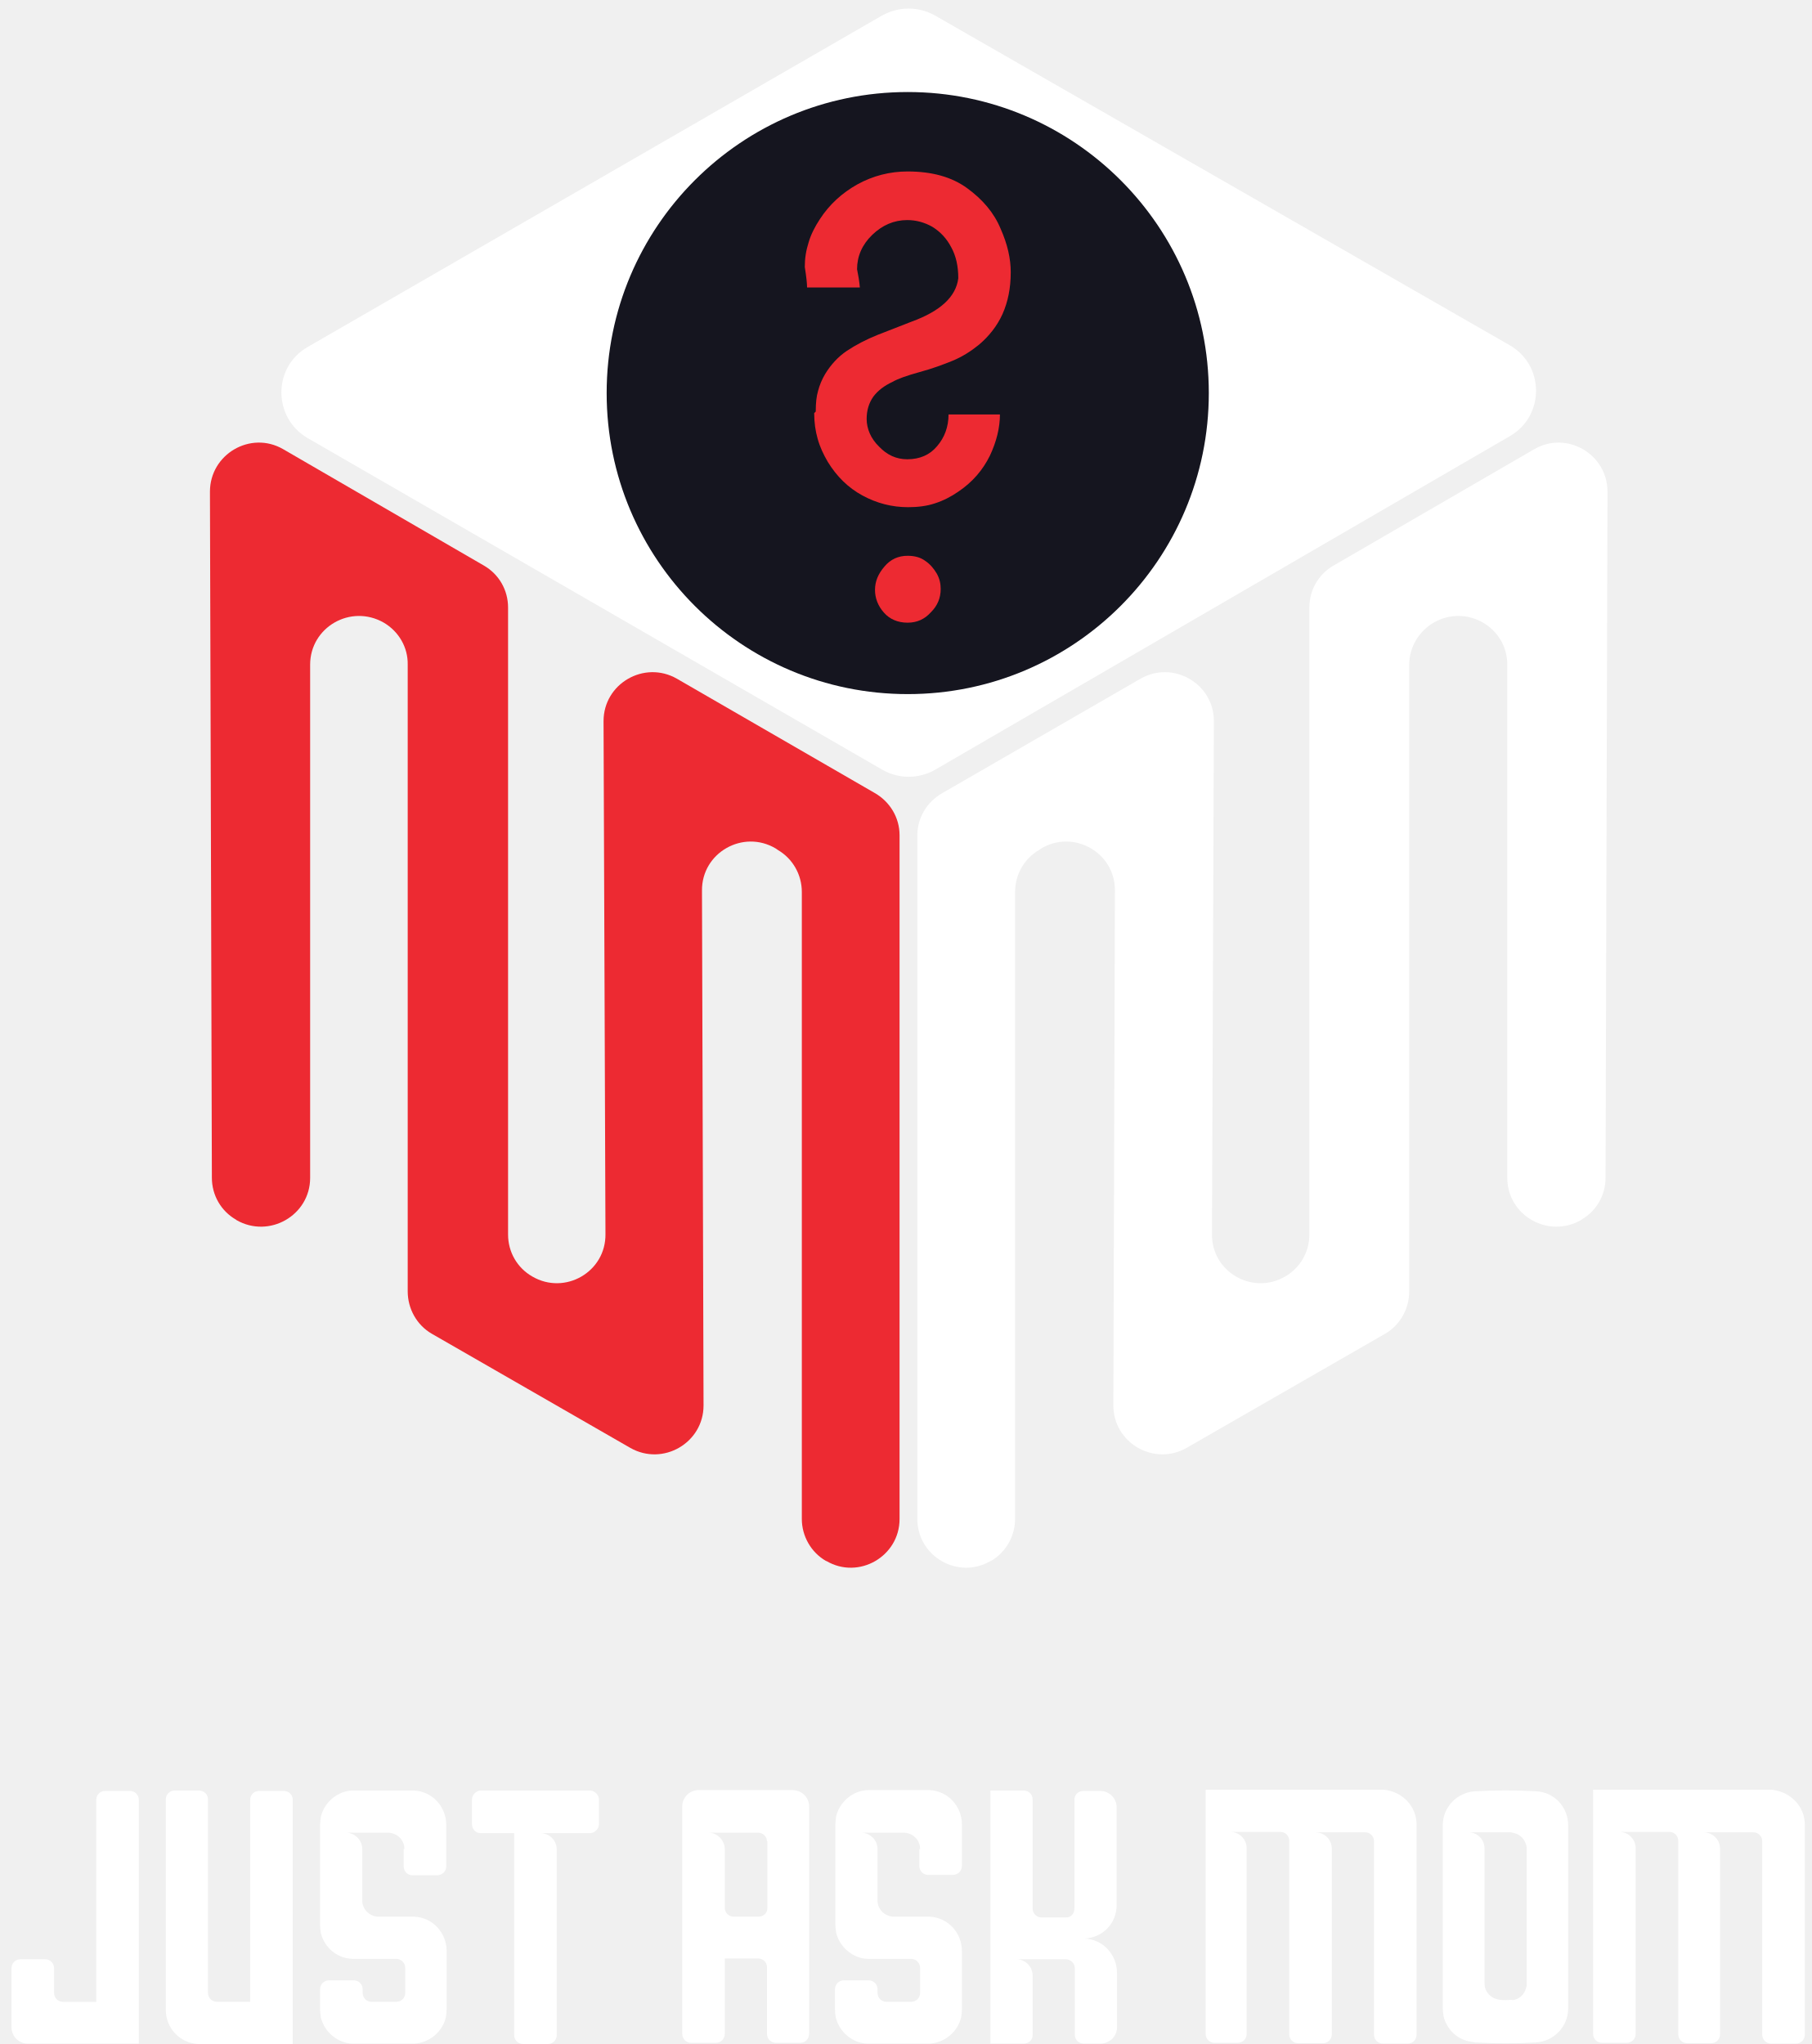
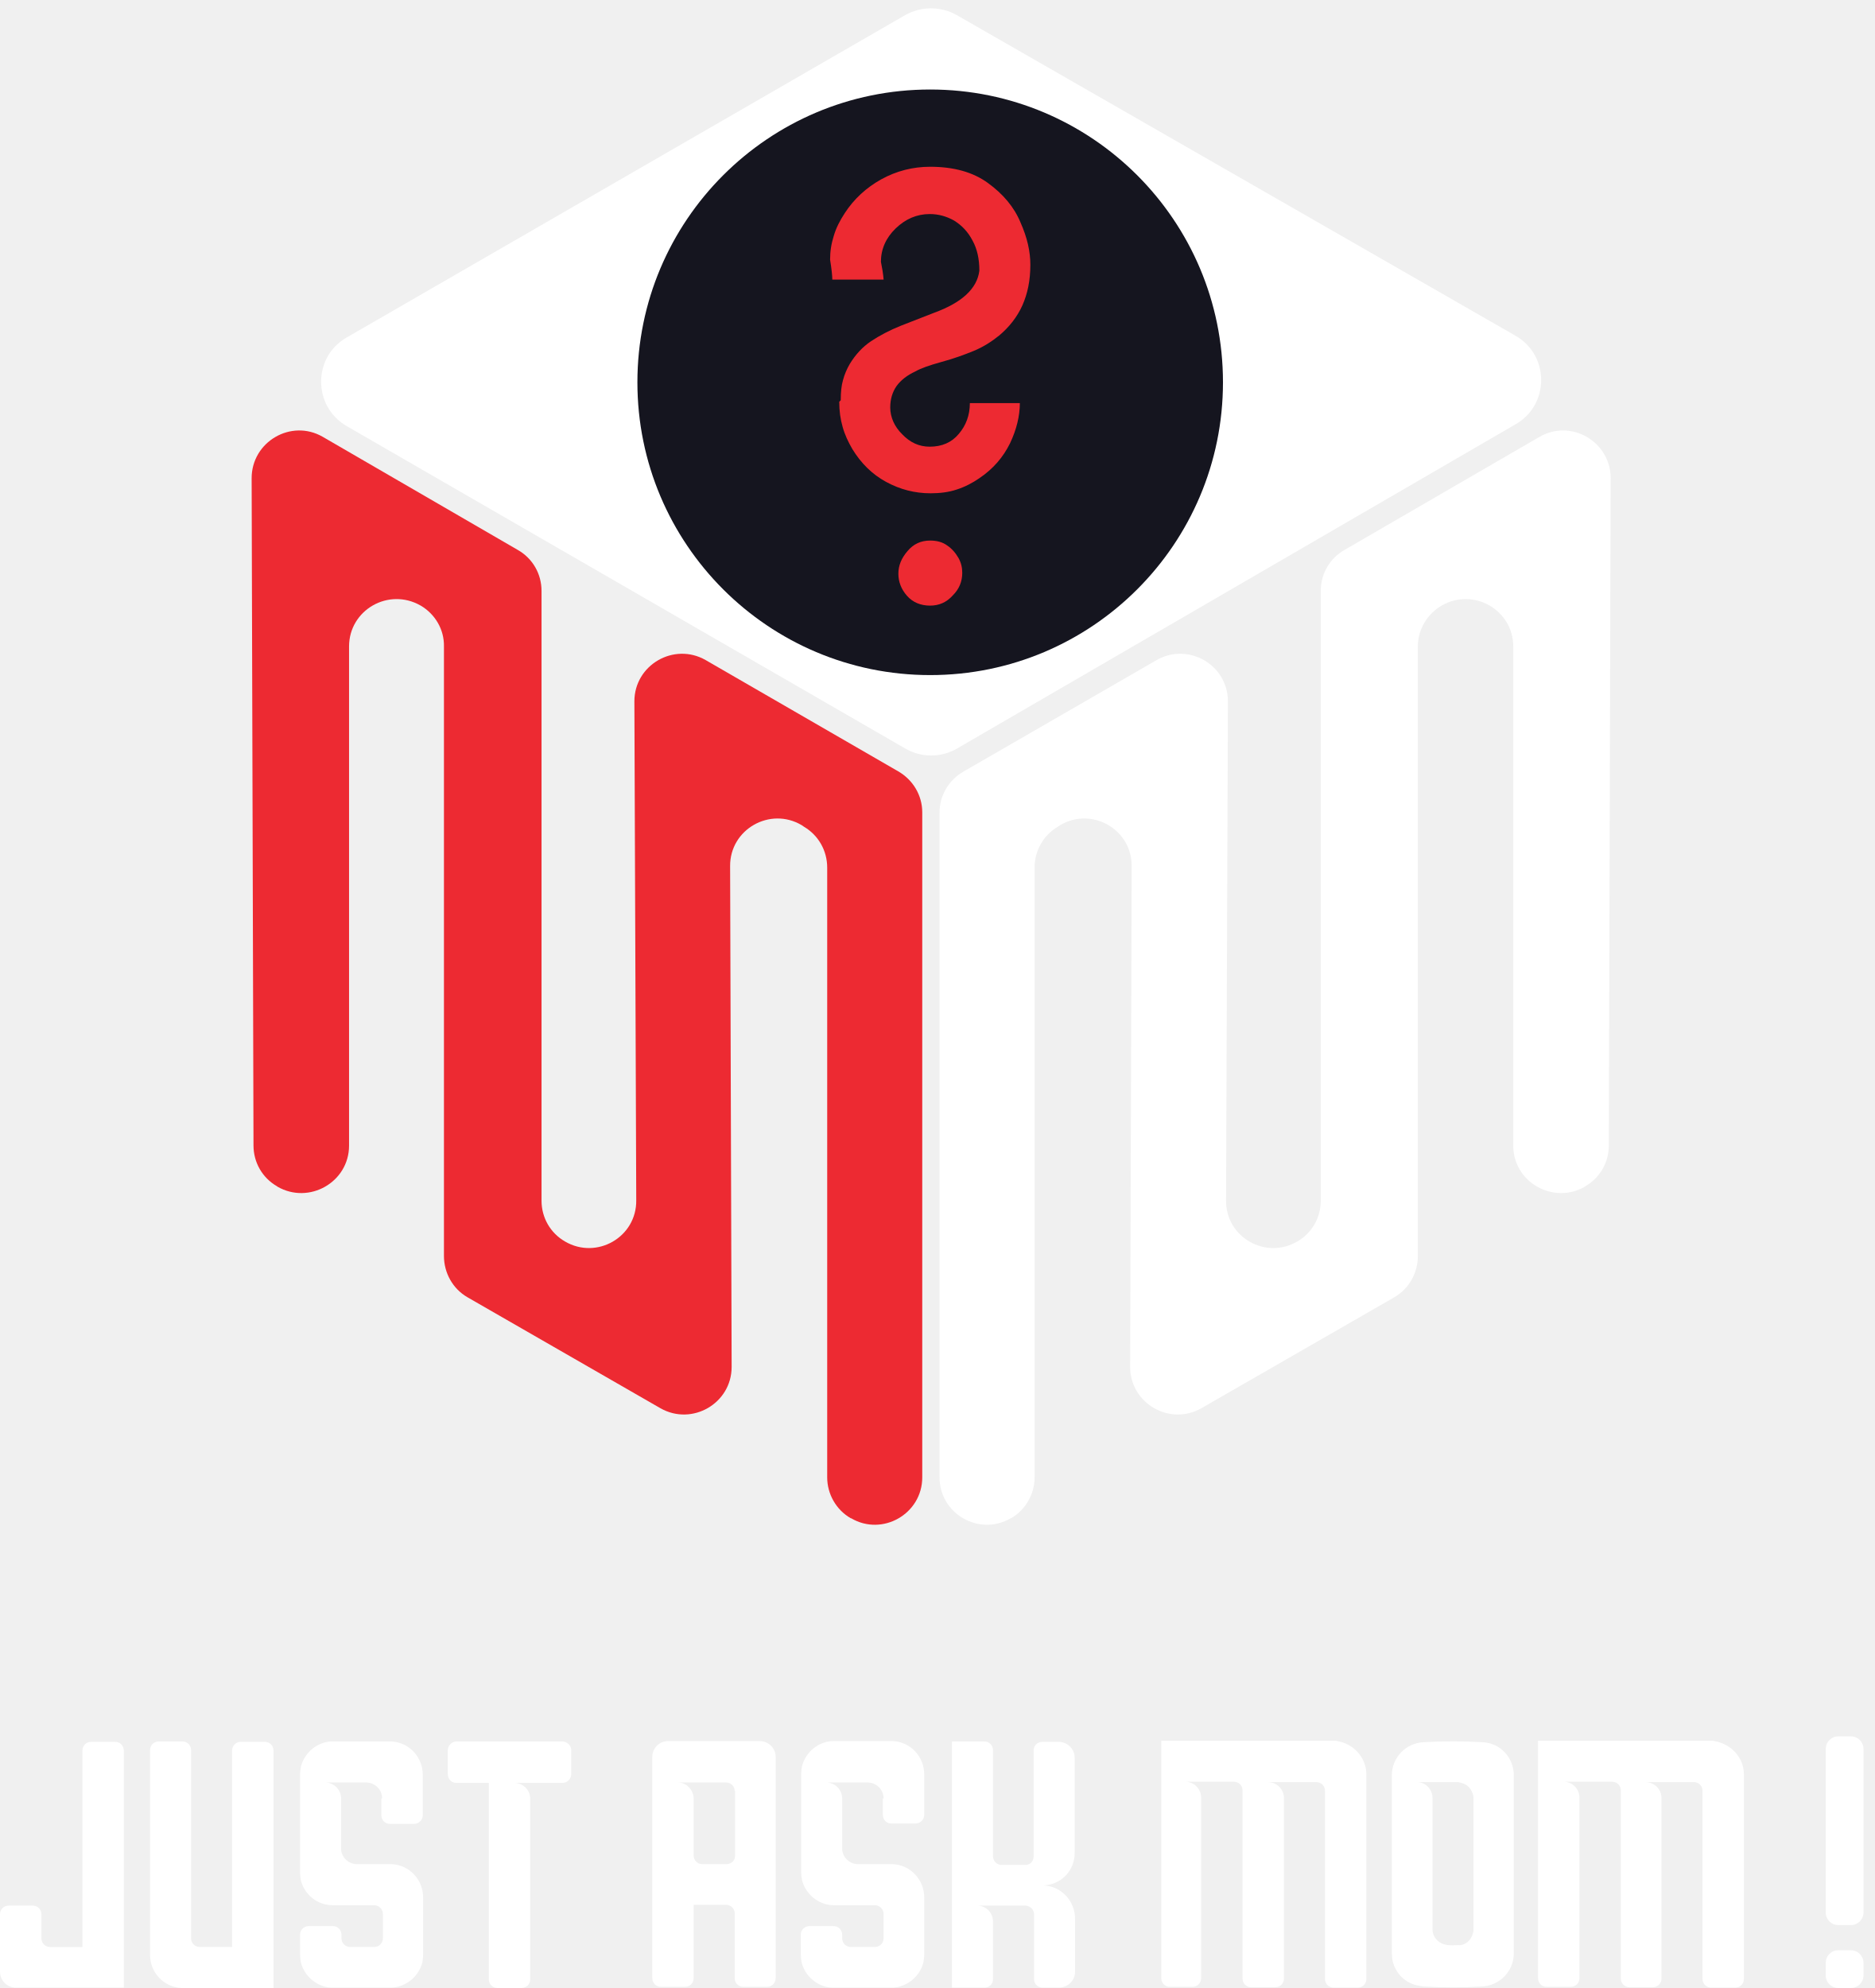
- <svg xmlns="http://www.w3.org/2000/svg" width="140" height="158" viewBox="0 0 140 158" fill="none">
-   <path fill-rule="evenodd" clip-rule="evenodd" d="M110.804 48.133C113.349 46.665 116.5 48.483 116.5 51.378V91.051C116.5 93.946 119.665 95.764 122.197 94.31L122.224 94.283C123.395 93.61 124.095 92.384 124.095 91.037L124.244 38.006C124.244 35.111 121.106 33.266 118.588 34.72L103.074 43.716C101.902 44.389 101.202 45.615 101.202 46.961V95.428C101.202 96.774 100.502 98 99.33 98.673C96.812 100.141 93.634 98.323 93.674 95.387L93.823 55.742C93.823 52.846 90.685 51.028 88.166 52.456L72.815 61.317C71.643 61.99 70.902 63.215 70.902 64.576V117.419C70.902 120.314 74.067 122.132 76.558 120.664H76.585C77.757 119.991 78.457 118.725 78.457 117.419V68.952C78.457 67.606 79.157 66.38 80.302 65.707L80.477 65.586C82.995 64.091 86.2 65.909 86.174 68.845L86.052 108.638C86.052 111.534 89.19 113.352 91.708 111.924L107.047 103.104C108.218 102.43 108.919 101.164 108.919 99.818V51.378C108.919 50.032 109.659 48.806 110.804 48.133Z" fill="white" />
-   <path fill-rule="evenodd" clip-rule="evenodd" d="M29.667 48.133C27.109 46.665 23.971 48.483 23.971 51.378V91.051C23.971 93.946 20.806 95.764 18.274 94.31L18.247 94.283C17.076 93.61 16.376 92.384 16.376 91.037L16.227 38.006C16.227 35.111 19.365 33.266 21.884 34.72L37.397 43.716C38.569 44.389 39.269 45.615 39.269 46.961V95.428C39.269 96.774 39.969 98 41.141 98.673C43.659 100.141 46.837 98.323 46.797 95.387L46.649 55.742C46.649 52.846 49.786 51.028 52.305 52.456L67.616 61.303C68.788 61.977 69.528 63.202 69.528 64.562V117.419C69.528 120.314 66.364 122.132 63.872 120.664H63.846C62.674 119.991 61.974 118.725 61.974 117.419V68.952C61.974 67.606 61.273 66.38 60.129 65.707L59.954 65.586C57.435 64.091 54.23 65.909 54.257 68.845L54.378 108.638C54.378 111.534 51.241 113.352 48.722 111.924L33.384 103.104C32.212 102.43 31.512 101.164 31.512 99.818V51.378C31.539 50.032 30.812 48.806 29.667 48.133Z" fill="#ED2A32" />
-   <path d="M68.197 1.188L23.77 26.829C21.077 28.377 21.077 32.283 23.77 33.858L68.197 59.499C69.463 60.226 71.011 60.226 72.277 59.499L116.704 33.71C119.397 32.161 119.397 28.229 116.677 26.681L72.25 1.188C70.984 0.488 69.463 0.488 68.197 1.188Z" fill="white" />
-   <path d="M70.159 53.654C83.011 53.654 93.43 43.236 93.43 30.384C93.43 17.532 83.011 7.114 70.159 7.114C57.307 7.114 46.889 17.532 46.889 30.384C46.889 43.236 57.307 53.654 70.159 53.654Z" fill="#15151F" />
-   <path d="M62.378 22.196C62.378 21.927 62.324 21.388 62.203 20.634C62.203 19.974 62.297 19.368 62.499 18.735C62.675 18.129 62.984 17.523 63.375 16.931C64.102 15.813 65.085 14.911 66.27 14.251C67.469 13.591 68.775 13.254 70.148 13.254C72.02 13.254 73.555 13.672 74.754 14.547C75.953 15.422 76.828 16.446 77.34 17.685C77.878 18.897 78.121 20.001 78.121 21.038C78.121 22.277 77.905 23.327 77.488 24.27C77.07 25.199 76.437 25.994 75.656 26.654C75.023 27.165 74.364 27.583 73.609 27.893C72.882 28.189 72.047 28.499 71.051 28.768C70.081 29.037 69.394 29.28 68.977 29.522C68.344 29.818 67.859 30.182 67.496 30.667C67.159 31.151 66.984 31.717 66.984 32.39C66.984 32.781 67.078 33.172 67.226 33.508C67.374 33.845 67.617 34.208 67.953 34.532C68.559 35.165 69.273 35.501 70.121 35.501C71.091 35.501 71.872 35.165 72.438 34.478C73.003 33.818 73.313 32.996 73.313 32.04H77.286C77.286 33.064 77.016 34.155 76.505 35.232C75.966 36.323 75.185 37.252 74.067 38.006C73.502 38.397 72.896 38.706 72.263 38.908C71.63 39.124 70.903 39.205 70.189 39.205C68.95 39.205 67.778 38.908 66.661 38.302C65.543 37.696 64.668 36.821 63.981 35.703C63.644 35.124 63.375 34.559 63.2 33.926C63.025 33.32 62.93 32.66 62.93 31.933L63.051 31.811V31.758C63.051 31.151 63.105 30.64 63.227 30.222C63.348 29.765 63.523 29.347 63.765 28.93C64.223 28.175 64.789 27.569 65.449 27.125C66.135 26.667 66.93 26.25 67.832 25.886L70.458 24.863C72.68 24.055 73.892 22.937 74.067 21.509C74.067 20.58 73.892 19.786 73.528 19.126C73.165 18.426 72.68 17.914 72.047 17.523C71.441 17.187 70.808 17.012 70.121 17.012C69.098 17.012 68.196 17.402 67.415 18.156C66.634 18.91 66.243 19.813 66.243 20.809C66.337 21.267 66.418 21.738 66.459 22.223H62.378V22.196ZM70.148 42.962C70.687 42.962 71.145 43.083 71.508 43.352C71.872 43.595 72.168 43.931 72.411 44.349C72.626 44.739 72.707 45.13 72.707 45.52C72.707 46.221 72.465 46.813 71.953 47.325C71.468 47.864 70.876 48.133 70.148 48.133C69.394 48.133 68.761 47.864 68.317 47.352C67.859 46.84 67.63 46.234 67.63 45.601C67.63 44.941 67.873 44.362 68.357 43.797C68.829 43.231 69.435 42.962 70.148 42.962Z" fill="#ED2A32" />
-   <path d="M10.671 157.971H2.157H2.096C1.432 157.941 0.889 157.397 0.889 156.703V152.144C0.889 151.752 1.191 151.45 1.583 151.45H3.485C3.878 151.45 4.18 151.752 4.18 152.144V154.046C4.18 154.439 4.481 154.741 4.874 154.741H7.44V139.132C7.44 138.739 7.742 138.437 8.135 138.437H10.037C10.429 138.437 10.731 138.739 10.731 139.132V157.971H10.671Z" fill="white" />
-   <path d="M12.815 139.1C12.815 138.708 13.117 138.406 13.509 138.406H15.381C15.773 138.406 16.075 138.708 16.075 139.1V154.045C16.075 154.437 16.377 154.739 16.77 154.739H19.336V139.13C19.336 138.738 19.638 138.436 20.03 138.436H21.933C22.325 138.436 22.627 138.738 22.627 139.13V158H15.321C13.902 157.94 12.815 156.762 12.815 155.373V139.1Z" fill="white" />
-   <path d="M31.26 142.935C31.26 142.24 30.717 141.697 30.023 141.667H26.822C27.486 141.727 28 142.27 28 142.935V146.799V146.89C28 146.92 28 146.95 28 146.98C28.03 147.614 28.573 148.127 29.207 148.158H31.955H32.015C33.434 148.218 34.521 149.396 34.521 150.815V155.313C34.521 155.524 34.491 155.736 34.461 155.947C34.189 157.064 33.193 157.909 32.015 157.97H31.894H27.396H27.245C27.094 157.97 26.913 157.94 26.762 157.909C25.796 157.668 25.041 156.913 24.799 155.947C24.769 155.736 24.739 155.524 24.739 155.313V153.773C24.739 153.381 25.041 153.079 25.433 153.079H27.335C27.728 153.079 28.03 153.381 28.03 153.773V154.045C28.03 154.437 28.332 154.739 28.724 154.739H30.626C31.019 154.739 31.321 154.437 31.321 154.045V152.113C31.321 151.75 31.019 151.418 30.626 151.418H27.396H27.245C27.094 151.418 26.913 151.388 26.762 151.358C25.796 151.147 25.041 150.392 24.799 149.426C24.769 149.214 24.739 149.003 24.739 148.822V141.063C24.739 140.851 24.769 140.64 24.799 140.429C25.041 139.463 25.796 138.708 26.762 138.466C26.913 138.436 27.064 138.406 27.245 138.406H27.305C27.335 138.406 27.366 138.406 27.366 138.406H31.864H31.985C33.404 138.466 34.491 139.644 34.491 141.063V144.263C34.491 144.625 34.219 144.927 33.827 144.957H31.864C31.502 144.957 31.2 144.655 31.2 144.263V142.935H31.26Z" fill="white" />
-   <path d="M46.293 139.1V141.002C46.293 141.365 45.991 141.667 45.659 141.697H41.794C42.489 141.727 43.032 142.27 43.032 142.965V157.306C43.032 157.698 42.73 158 42.338 158H40.435C40.043 158 39.741 157.698 39.741 157.306V141.697H37.114C36.782 141.697 36.48 141.395 36.48 141.002V139.1C36.48 138.768 36.752 138.466 37.084 138.406H45.659C46.021 138.466 46.293 138.768 46.293 139.1Z" fill="white" />
-   <path d="M61.304 138.375C61.998 138.406 62.541 138.949 62.541 139.644V157.185C62.541 157.607 62.239 157.909 61.847 157.909H59.975C59.583 157.909 59.281 157.607 59.281 157.215V152.052C59.281 151.69 58.979 151.388 58.586 151.388H56.02V157.215C56.02 157.607 55.718 157.909 55.326 157.909H53.424C53.031 157.909 52.729 157.607 52.729 157.185V139.644C52.729 138.949 53.273 138.406 53.937 138.375H53.997H61.213H61.304ZM59.281 142.331C59.281 141.968 58.979 141.666 58.586 141.666H54.782C55.447 141.666 56.02 142.27 56.02 142.934V147.463C56.02 147.856 56.322 148.157 56.715 148.157H58.617C59.009 148.157 59.311 147.886 59.311 147.493V142.331H59.281Z" fill="white" />
-   <path d="M71.117 142.934C71.117 142.24 70.573 141.697 69.879 141.666H66.648C67.312 141.727 67.826 142.27 67.826 142.934V146.799V146.889C67.826 146.92 67.826 146.95 67.826 146.98C67.856 147.614 68.399 148.127 69.033 148.157H71.781H71.841C73.26 148.218 74.347 149.395 74.347 150.814V155.313C74.347 155.524 74.317 155.735 74.287 155.947C74.015 157.064 73.019 157.909 71.841 157.97H71.69H67.192H67.041C66.89 157.97 66.709 157.939 66.558 157.909C65.592 157.668 64.837 156.913 64.595 155.947C64.565 155.735 64.535 155.524 64.535 155.313V153.773C64.535 153.381 64.837 153.079 65.229 153.079H67.131C67.524 153.079 67.826 153.381 67.826 153.773V154.045C67.826 154.437 68.128 154.739 68.52 154.739H70.422C70.815 154.739 71.117 154.437 71.117 154.045V152.113C71.117 151.75 70.815 151.418 70.422 151.418H67.222H67.071C66.92 151.418 66.739 151.388 66.588 151.358C65.622 151.116 64.867 150.361 64.626 149.395C64.595 149.184 64.565 148.973 64.565 148.791V141.032C64.565 140.821 64.595 140.61 64.626 140.398C64.867 139.432 65.622 138.677 66.588 138.436C66.739 138.406 66.89 138.375 67.071 138.375H67.131C67.162 138.375 67.192 138.375 67.192 138.375H71.69H71.841C73.26 138.436 74.347 139.613 74.347 141.032V144.233C74.347 144.595 74.075 144.897 73.683 144.927H71.72C71.358 144.927 71.056 144.625 71.056 144.233V142.934H71.117Z" fill="white" />
-   <path d="M83.828 149.848C85.247 149.909 86.334 151.086 86.334 152.505V156.702C86.334 157.396 85.791 157.94 85.096 157.97H85.036H83.768C83.376 157.97 83.074 157.668 83.074 157.306V152.143C83.074 151.781 82.802 151.509 82.44 151.449H78.605C79.269 151.479 79.813 152.022 79.813 152.717V157.306C79.813 157.698 79.511 157.97 79.118 157.97H76.552V138.406H79.118C79.511 138.406 79.813 138.708 79.813 139.1V147.524C79.813 147.886 80.085 148.188 80.447 148.218H82.409C82.772 148.218 83.043 147.916 83.043 147.524V139.1C83.043 138.738 83.345 138.436 83.738 138.436H85.006H85.066C85.761 138.466 86.304 139.01 86.304 139.704V147.222C86.334 148.641 85.247 149.788 83.828 149.848Z" fill="white" />
-   <path d="M109.489 141.032V157.275C109.489 157.668 109.187 157.97 108.794 157.97H106.892C106.5 157.97 106.198 157.668 106.198 157.275V142.331C106.198 141.938 105.896 141.636 105.504 141.636H101.699C102.394 141.667 102.937 142.21 102.937 142.904V157.245C102.937 157.638 102.635 157.94 102.243 157.94H100.341C99.948 157.94 99.647 157.638 99.647 157.245V142.301C99.647 141.908 99.345 141.606 98.952 141.606H95.148C95.812 141.636 96.356 142.18 96.356 142.874V157.215C96.356 157.608 96.054 157.909 95.661 157.909H93.88C93.487 157.909 93.186 157.608 93.186 157.215V138.345H106.983C108.402 138.496 109.489 139.644 109.489 141.032Z" fill="white" />
-   <path d="M113.506 157.788C112.539 157.577 111.815 156.822 111.573 155.856C111.543 155.645 111.513 155.434 111.513 155.252V141.093C111.513 139.704 112.6 138.557 113.989 138.466C115.589 138.375 117.159 138.375 118.729 138.466C120.117 138.526 121.204 139.674 121.204 141.093V155.252C121.204 156.671 120.087 157.788 118.729 157.879C117.189 157.97 115.589 157.97 113.989 157.879C113.807 157.849 113.657 157.819 113.506 157.788ZM117.219 154.528C117.521 154.407 117.732 154.196 117.883 153.864C117.944 153.713 118.004 153.531 118.004 153.35V142.934C118.004 142.753 117.974 142.602 117.883 142.421C117.763 142.119 117.521 141.878 117.219 141.757C117.068 141.696 116.917 141.666 116.766 141.636H113.596C114.26 141.696 114.743 142.24 114.743 142.904V153.32C114.743 153.652 114.864 153.954 115.106 154.196C115.589 154.679 116.253 154.618 116.796 154.588C116.917 154.618 117.068 154.588 117.219 154.528Z" fill="white" />
-   <path d="M139.496 141.032V157.275C139.496 157.668 139.194 157.97 138.801 157.97H136.899C136.507 157.97 136.205 157.668 136.205 157.275V142.331C136.205 141.938 135.903 141.636 135.511 141.636H131.706C132.401 141.667 132.944 142.21 132.944 142.904V157.245C132.944 157.638 132.642 157.94 132.25 157.94H130.408C130.016 157.94 129.714 157.638 129.714 157.245V142.301C129.714 141.908 129.412 141.606 129.019 141.606H125.215C125.879 141.636 126.423 142.18 126.423 142.874V157.215C126.423 157.608 126.121 157.909 125.729 157.909H123.826C123.434 157.909 123.132 157.608 123.132 157.215V138.345H136.93C138.409 138.496 139.496 139.644 139.496 141.032Z" fill="white" />
+ <svg xmlns="http://www.w3.org/2000/svg" width="149" height="158" viewBox="0 0 149 158" fill="none">
+   <path fill-rule="evenodd" clip-rule="evenodd" d="M114.576 48.133C117.122 46.665 120.273 48.483 120.273 51.378V91.051C120.273 93.946 123.437 95.764 125.969 94.31L125.996 94.283C127.168 93.61 127.868 92.384 127.868 91.037L128.016 38.006C128.016 35.111 124.878 33.266 122.36 34.72L106.847 43.716C105.675 44.389 104.975 45.615 104.975 46.961V95.428C104.975 96.774 104.274 98 103.103 98.673C100.585 100.141 97.406 98.323 97.447 95.387L97.595 55.742C97.595 52.846 94.457 51.028 91.939 52.456L76.587 61.317C75.415 61.99 74.675 63.215 74.675 64.576V117.419C74.675 120.314 77.84 122.132 80.331 120.664H80.358C81.529 119.991 82.23 118.725 82.23 117.419V68.952C82.23 67.606 82.93 66.38 84.075 65.707L84.25 65.586C86.768 64.091 89.973 65.909 89.946 68.845L89.825 108.638C89.825 111.534 92.963 113.352 95.481 111.924L110.819 103.104C111.991 102.43 112.691 101.164 112.691 99.818V51.378C112.691 50.032 113.432 48.806 114.576 48.133Z" fill="white" />
+   <path fill-rule="evenodd" clip-rule="evenodd" d="M33.44 48.133C30.881 46.665 27.743 48.483 27.743 51.378V91.051C27.743 93.946 24.579 95.764 22.047 94.31L22.02 94.283C20.848 93.61 20.148 92.384 20.148 91.037L20 38.006C20 35.111 23.138 33.266 25.656 34.72L41.169 43.716C42.341 44.389 43.041 45.615 43.041 46.961V95.428C43.041 96.774 43.742 98 44.913 98.673C47.431 100.141 50.61 98.323 50.569 95.387L50.421 55.742C50.421 52.846 53.559 51.028 56.077 52.456L71.389 61.303C72.56 61.977 73.301 63.202 73.301 64.562V117.419C73.301 120.314 70.136 122.132 67.645 120.664H67.618C66.446 119.991 65.746 118.725 65.746 117.419V68.952C65.746 67.606 65.046 66.38 63.901 65.707L63.726 65.586C61.208 64.091 58.003 65.909 58.03 68.845L58.151 108.638C58.151 111.534 55.013 113.352 52.495 111.924L37.157 103.104C35.985 102.43 35.285 101.164 35.285 99.818V51.378C35.312 50.032 34.584 48.806 33.44 48.133Z" fill="#ED2A32" />
+   <path d="M71.969 1.188L27.543 26.829C24.85 28.377 24.85 32.283 27.543 33.858L71.969 59.499C73.235 60.226 74.784 60.226 76.05 59.499L120.476 33.71C123.169 32.161 123.169 28.229 120.449 26.681L76.023 1.188C74.757 0.488 73.235 0.488 71.969 1.188Z" fill="white" />
+   <path d="M73.932 53.654C86.784 53.654 97.202 43.236 97.202 30.384C97.202 17.532 86.784 7.114 73.932 7.114C61.08 7.114 50.661 17.532 50.661 30.384C50.661 43.236 61.08 53.654 73.932 53.654Z" fill="#15151F" />
+   <path d="M66.151 22.196C66.151 21.927 66.097 21.388 65.976 20.634C65.976 19.974 66.07 19.368 66.272 18.735C66.447 18.129 66.757 17.523 67.147 16.931C67.874 15.813 68.857 14.911 70.043 14.251C71.241 13.591 72.547 13.254 73.921 13.254C75.793 13.254 77.328 13.672 78.526 14.547C79.725 15.422 80.6 16.446 81.112 17.685C81.651 18.897 81.893 20.001 81.893 21.038C81.893 22.277 81.678 23.327 81.26 24.27C80.843 25.199 80.21 25.994 79.429 26.654C78.796 27.165 78.136 27.583 77.382 27.893C76.655 28.189 75.82 28.499 74.823 28.768C73.853 29.037 73.167 29.28 72.749 29.522C72.116 29.818 71.632 30.182 71.268 30.667C70.931 31.151 70.756 31.717 70.756 32.39C70.756 32.781 70.85 33.172 70.999 33.508C71.147 33.845 71.389 34.208 71.726 34.532C72.332 35.165 73.046 35.501 73.894 35.501C74.864 35.501 75.645 35.165 76.21 34.478C76.776 33.818 77.085 32.996 77.085 32.04H81.058C81.058 33.064 80.789 34.155 80.277 35.232C79.739 36.323 78.957 37.252 77.84 38.006C77.274 38.397 76.668 38.706 76.035 38.908C75.402 39.124 74.675 39.205 73.961 39.205C72.722 39.205 71.551 38.908 70.433 38.302C69.315 37.696 68.44 36.821 67.753 35.703C67.416 35.124 67.147 34.559 66.972 33.926C66.797 33.32 66.703 32.66 66.703 31.933L66.824 31.811V31.758C66.824 31.151 66.878 30.64 66.999 30.222C67.12 29.765 67.295 29.347 67.538 28.93C67.996 28.175 68.561 27.569 69.221 27.125C69.908 26.667 70.702 26.25 71.605 25.886L74.231 24.863C76.453 24.055 77.665 22.937 77.84 21.509C77.84 20.58 77.665 19.786 77.301 19.126C76.937 18.426 76.453 17.914 75.82 17.523C75.214 17.187 74.581 17.012 73.894 17.012C72.871 17.012 71.968 17.402 71.187 18.156C70.406 18.91 70.016 19.813 70.016 20.809C70.11 21.267 70.191 21.738 70.231 22.223H66.151V22.196ZM73.921 42.962C74.46 42.962 74.917 43.083 75.281 43.352C75.645 43.595 75.941 43.931 76.183 44.349C76.399 44.739 76.48 45.13 76.48 45.52C76.48 46.221 76.237 46.813 75.725 47.325C75.241 47.864 74.648 48.133 73.921 48.133C73.167 48.133 72.534 47.864 72.089 47.352C71.632 46.84 71.403 46.234 71.403 45.601C71.403 44.941 71.645 44.362 72.13 43.797C72.601 43.231 73.207 42.962 73.921 42.962Z" fill="#ED2A32" />
+   <path d="M9.782 157.971H1.268H1.208C0.543 157.941 0 157.397 0 156.703V152.144C0 151.752 0.302 151.45 0.694 151.45H2.596C2.989 151.45 3.291 151.752 3.291 152.144V154.046C3.291 154.439 3.593 154.741 3.985 154.741H6.552V139.132C6.552 138.739 6.853 138.437 7.246 138.437H9.148C9.54 138.437 9.842 138.739 9.842 139.132V157.971H9.782Z" fill="white" />
+   <path d="M147.111 138H146.111C145.559 138 145.111 138.448 145.111 139V152C145.111 152.552 145.559 153 146.111 153H147.111C147.664 153 148.111 152.552 148.111 152V139C148.111 138.448 147.664 138 147.111 138Z" fill="white" />
+   <path d="M147.111 155H146.111C145.559 155 145.111 155.448 145.111 156V157C145.111 157.552 145.559 158 146.111 158H147.111C147.664 158 148.111 157.552 148.111 157V156C148.111 155.448 147.664 155 147.111 155Z" fill="white" />
+   <path d="M11.926 139.1C11.926 138.708 12.228 138.406 12.62 138.406H14.492C14.885 138.406 15.187 138.708 15.187 139.1V154.045C15.187 154.437 15.489 154.739 15.881 154.739H18.447V139.13C18.447 138.738 18.749 138.436 19.142 138.436H21.044C21.436 138.436 21.738 138.738 21.738 139.13V158H14.432C13.013 157.94 11.926 156.762 11.926 155.373V139.1Z" fill="white" />
+   <path d="M30.372 142.935C30.372 142.24 29.828 141.697 29.134 141.667H25.933C26.598 141.727 27.111 142.27 27.111 142.935V146.799V146.89C27.111 146.92 27.111 146.95 27.111 146.98C27.141 147.614 27.685 148.127 28.319 148.158H31.066H31.126C32.545 148.218 33.632 149.396 33.632 150.815V155.313C33.632 155.524 33.602 155.736 33.572 155.947C33.3 157.064 32.304 157.909 31.126 157.97H31.006H26.507H26.356C26.205 157.97 26.024 157.94 25.873 157.909C24.907 157.668 24.152 156.913 23.911 155.947C23.881 155.736 23.85 155.524 23.85 155.313V153.773C23.85 153.381 24.152 153.079 24.545 153.079H26.447C26.839 153.079 27.141 153.381 27.141 153.773V154.045C27.141 154.437 27.443 154.739 27.836 154.739H29.738C30.13 154.739 30.432 154.437 30.432 154.045V152.113C30.432 151.75 30.13 151.418 29.738 151.418H26.507H26.356C26.205 151.418 26.024 151.388 25.873 151.358C24.907 151.147 24.152 150.392 23.911 149.426C23.881 149.214 23.85 149.003 23.85 148.822V141.063C23.85 140.851 23.881 140.64 23.911 140.429C24.152 139.463 24.907 138.708 25.873 138.466C26.024 138.436 26.175 138.406 26.356 138.406H26.417C26.447 138.406 26.477 138.406 26.477 138.406H30.976H31.096C32.515 138.466 33.602 139.644 33.602 141.063V144.263C33.602 144.625 33.33 144.927 32.938 144.957H30.976C30.613 144.957 30.311 144.655 30.311 144.263V142.935H30.372Z" fill="white" />
+   <path d="M45.404 139.1V141.002C45.404 141.365 45.102 141.667 44.77 141.697H40.906C41.6 141.727 42.143 142.27 42.143 142.965V157.306C42.143 157.698 41.841 158 41.449 158H39.547C39.154 158 38.852 157.698 38.852 157.306V141.697H36.226C35.894 141.697 35.592 141.395 35.592 141.002V139.1C35.592 138.768 35.864 138.466 36.196 138.406H44.77C45.132 138.466 45.404 138.768 45.404 139.1Z" fill="white" />
+   <path d="M60.415 138.375C61.109 138.406 61.653 138.949 61.653 139.644V157.185C61.653 157.607 61.351 157.909 60.958 157.909H59.087C58.694 157.909 58.392 157.607 58.392 157.215V152.052C58.392 151.69 58.09 151.388 57.698 151.388H55.131V157.215C55.131 157.607 54.83 157.909 54.437 157.909H52.535C52.142 157.909 51.841 157.607 51.841 157.185V139.644C51.841 138.949 52.384 138.406 53.048 138.375H53.109H60.324H60.415ZM58.392 142.331C58.392 141.968 58.09 141.666 57.698 141.666H53.894C54.558 141.666 55.131 142.27 55.131 142.934V147.463C55.131 147.856 55.433 148.157 55.826 148.157H57.728C58.12 148.157 58.422 147.886 58.422 147.493V142.331H58.392Z" fill="white" />
+   <path d="M70.228 142.934C70.228 142.24 69.684 141.697 68.99 141.666H65.76C66.424 141.727 66.937 142.27 66.937 142.934V146.799V146.889C66.937 146.92 66.937 146.95 66.937 146.98C66.967 147.614 67.511 148.127 68.145 148.157H70.892H70.953C72.371 148.218 73.458 149.395 73.458 150.814V155.313C73.458 155.524 73.428 155.735 73.398 155.947C73.126 157.064 72.13 157.909 70.953 157.97H70.802H66.303H66.152C66.001 157.97 65.82 157.939 65.669 157.909C64.703 157.668 63.948 156.913 63.707 155.947C63.676 155.735 63.646 155.524 63.646 155.313V153.773C63.646 153.381 63.948 153.079 64.341 153.079H66.243C66.635 153.079 66.937 153.381 66.937 153.773V154.045C66.937 154.437 67.239 154.739 67.632 154.739H69.534C69.926 154.739 70.228 154.437 70.228 154.045V152.113C70.228 151.75 69.926 151.418 69.534 151.418H66.333H66.182C66.031 151.418 65.85 151.388 65.699 151.358C64.733 151.116 63.978 150.361 63.737 149.395C63.707 149.184 63.676 148.973 63.676 148.791V141.032C63.676 140.821 63.707 140.61 63.737 140.398C63.978 139.432 64.733 138.677 65.699 138.436C65.85 138.406 66.001 138.375 66.182 138.375H66.243C66.273 138.375 66.303 138.375 66.303 138.375H70.802H70.953C72.371 138.436 73.458 139.613 73.458 141.032V144.233C73.458 144.595 73.187 144.897 72.794 144.927H70.832C70.469 144.927 70.168 144.625 70.168 144.233V142.934H70.228Z" fill="white" />
+   <path d="M82.94 149.848C84.359 149.909 85.446 151.086 85.446 152.505V156.702C85.446 157.396 84.902 157.94 84.208 157.97H84.147H82.879C82.487 157.97 82.185 157.668 82.185 157.306V152.143C82.185 151.781 81.913 151.509 81.551 151.449H77.717C78.381 151.479 78.924 152.022 78.924 152.717V157.306C78.924 157.698 78.622 157.97 78.23 157.97H75.664V138.406H78.23C78.622 138.406 78.924 138.708 78.924 139.1V147.524C78.924 147.886 79.196 148.188 79.558 148.218H81.521C81.883 148.218 82.155 147.916 82.155 147.524V139.1C82.155 138.738 82.457 138.436 82.849 138.436H84.117H84.177C84.872 138.466 85.415 139.01 85.415 139.704V147.222C85.446 148.641 84.359 149.788 82.94 149.848Z" fill="white" />
+   <path d="M108.6 141.032V157.275C108.6 157.668 108.298 157.97 107.906 157.97H106.004C105.611 157.97 105.309 157.668 105.309 157.275V142.331C105.309 141.938 105.007 141.636 104.615 141.636H100.811C101.505 141.667 102.049 142.21 102.049 142.904V157.245C102.049 157.638 101.747 157.94 101.354 157.94H99.452C99.06 157.94 98.758 157.638 98.758 157.245V142.301C98.758 141.908 98.456 141.606 98.063 141.606H94.259C94.924 141.636 95.467 142.18 95.467 142.874V157.215C95.467 157.608 95.165 157.909 94.773 157.909H92.991C92.599 157.909 92.297 157.608 92.297 157.215V138.345H106.094C107.513 138.496 108.6 139.644 108.6 141.032Z" fill="white" />
+   <path d="M112.617 157.788C111.651 157.577 110.926 156.822 110.685 155.856C110.654 155.645 110.624 155.434 110.624 155.252V141.093C110.624 139.704 111.711 138.557 113.1 138.466C114.7 138.375 116.27 138.375 117.84 138.466C119.229 138.526 120.316 139.674 120.316 141.093V155.252C120.316 156.671 119.199 157.788 117.84 157.879C116.3 157.97 114.7 157.97 113.1 157.879C112.919 157.849 112.768 157.819 112.617 157.788ZM116.33 154.528C116.632 154.407 116.844 154.196 116.995 153.864C117.055 153.713 117.115 153.531 117.115 153.35V142.934C117.115 142.753 117.085 142.602 116.995 142.421C116.874 142.119 116.632 141.878 116.33 141.757C116.179 141.696 116.029 141.666 115.878 141.636H112.707C113.372 141.696 113.855 142.24 113.855 142.904V153.32C113.855 153.652 113.976 153.954 114.217 154.196C114.7 154.679 115.364 154.618 115.908 154.588C116.029 154.618 116.179 154.588 116.33 154.528Z" fill="white" />
+   <path d="M138.607 141.032V157.275C138.607 157.668 138.305 157.97 137.913 157.97H136.011C135.618 157.97 135.316 157.668 135.316 157.275V142.331C135.316 141.938 135.014 141.636 134.622 141.636H130.818C131.512 141.667 132.056 142.21 132.056 142.904V157.245C132.056 157.638 131.754 157.94 131.361 157.94H129.52C129.127 157.94 128.825 157.638 128.825 157.245V142.301C128.825 141.908 128.523 141.606 128.131 141.606H124.327C124.991 141.636 125.534 142.18 125.534 142.874V157.215C125.534 157.608 125.232 157.909 124.84 157.909H122.938C122.545 157.909 122.243 157.608 122.243 157.215V138.345H136.041C137.52 138.496 138.607 139.644 138.607 141.032Z" fill="white" />
</svg>
